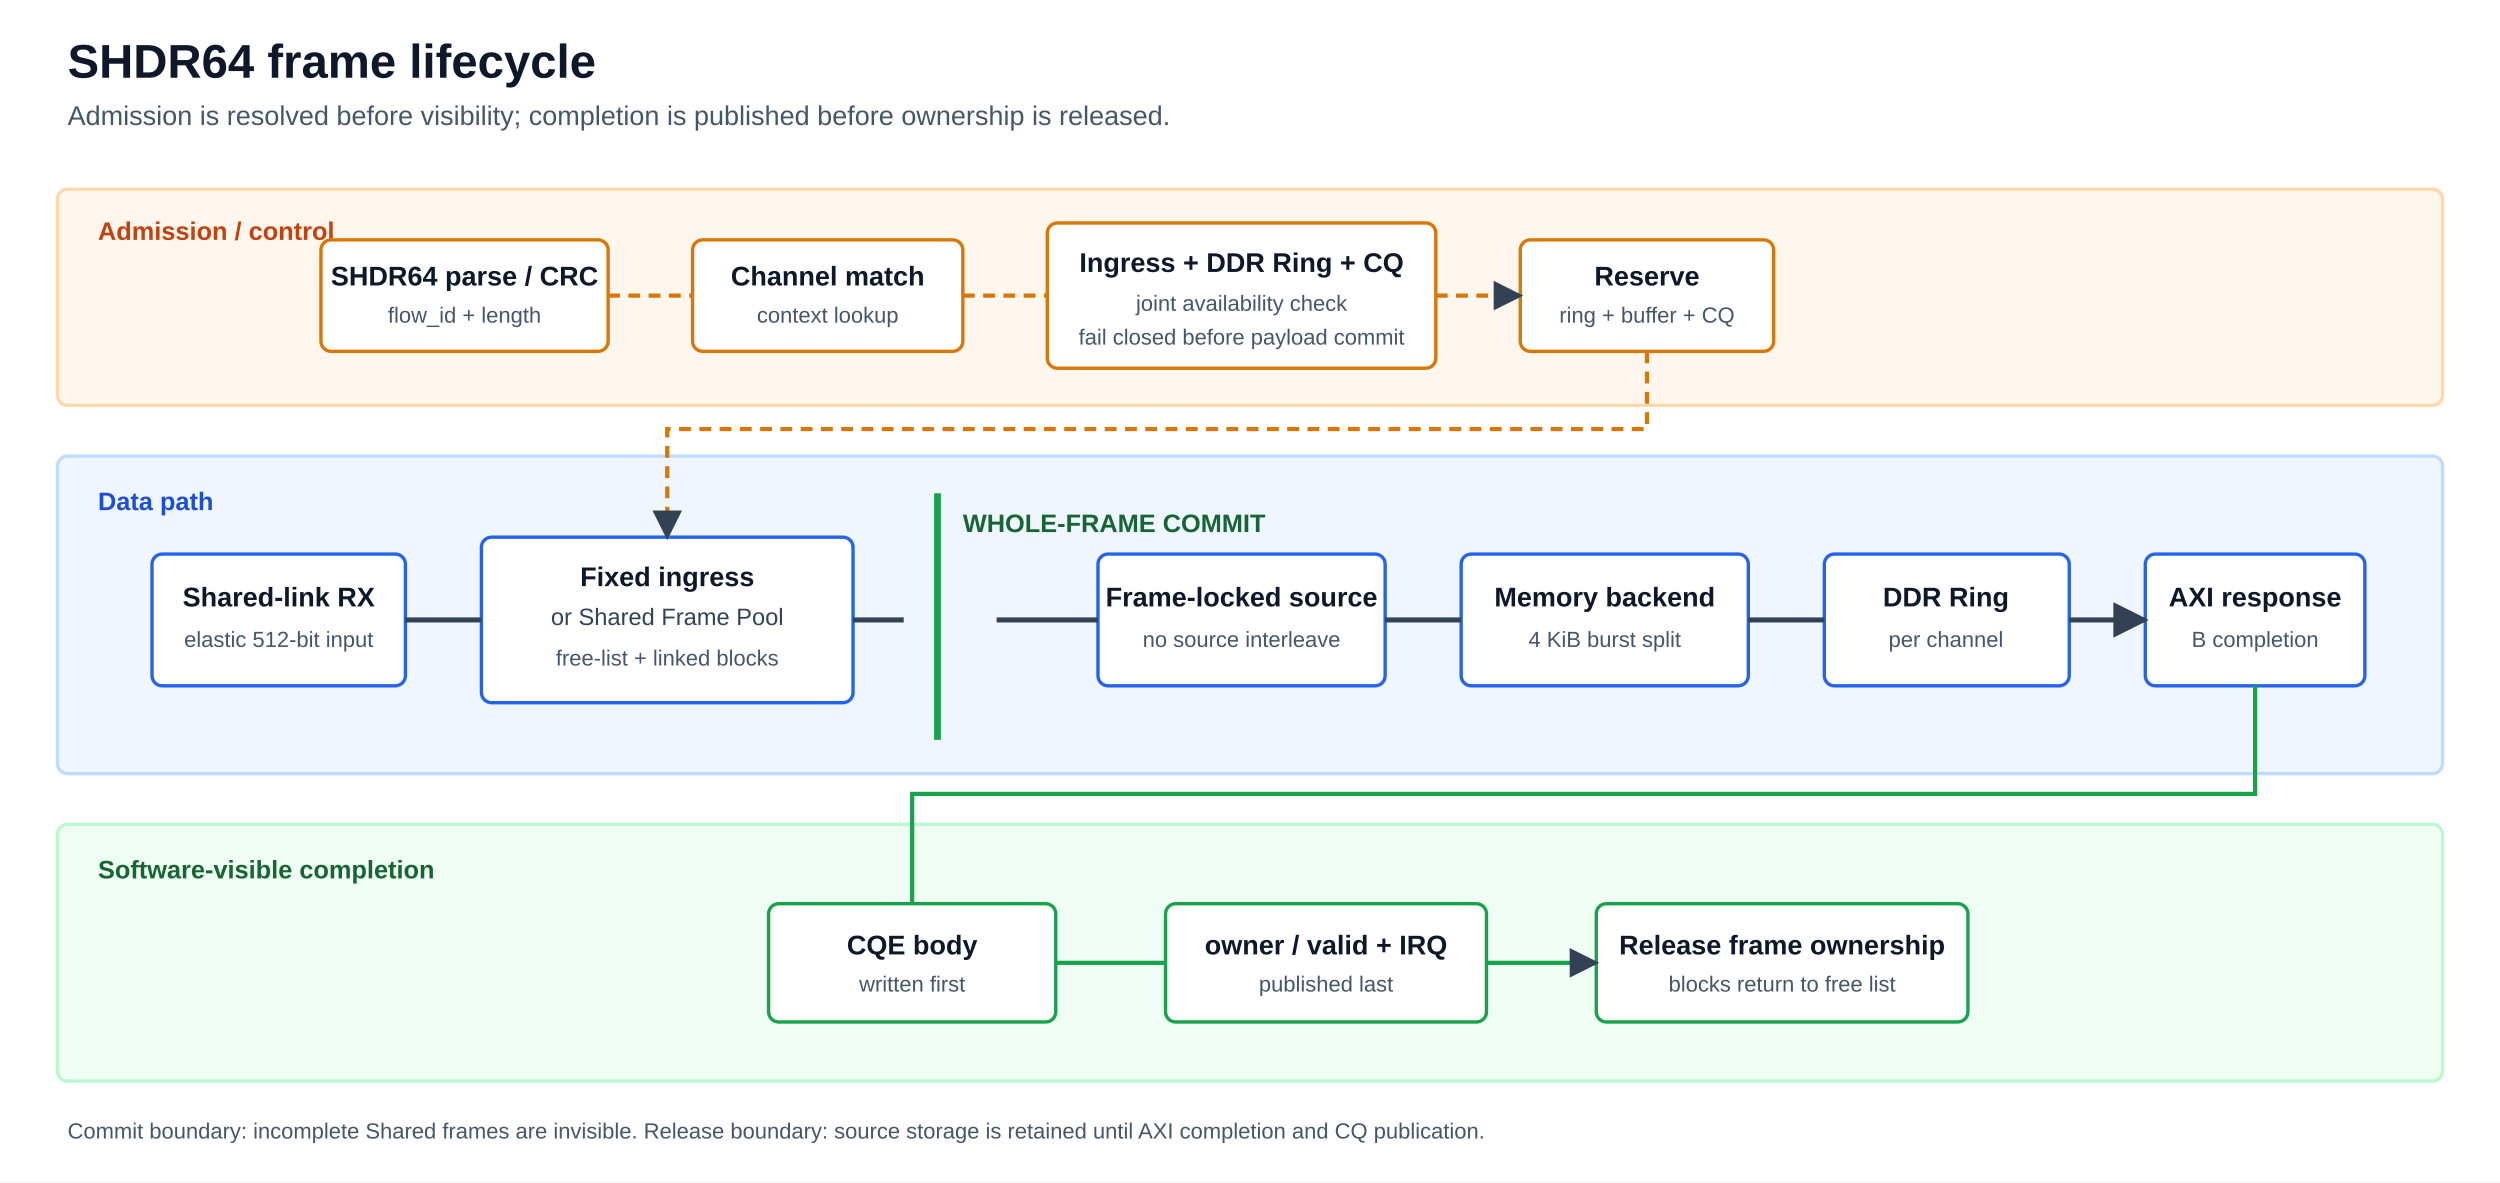
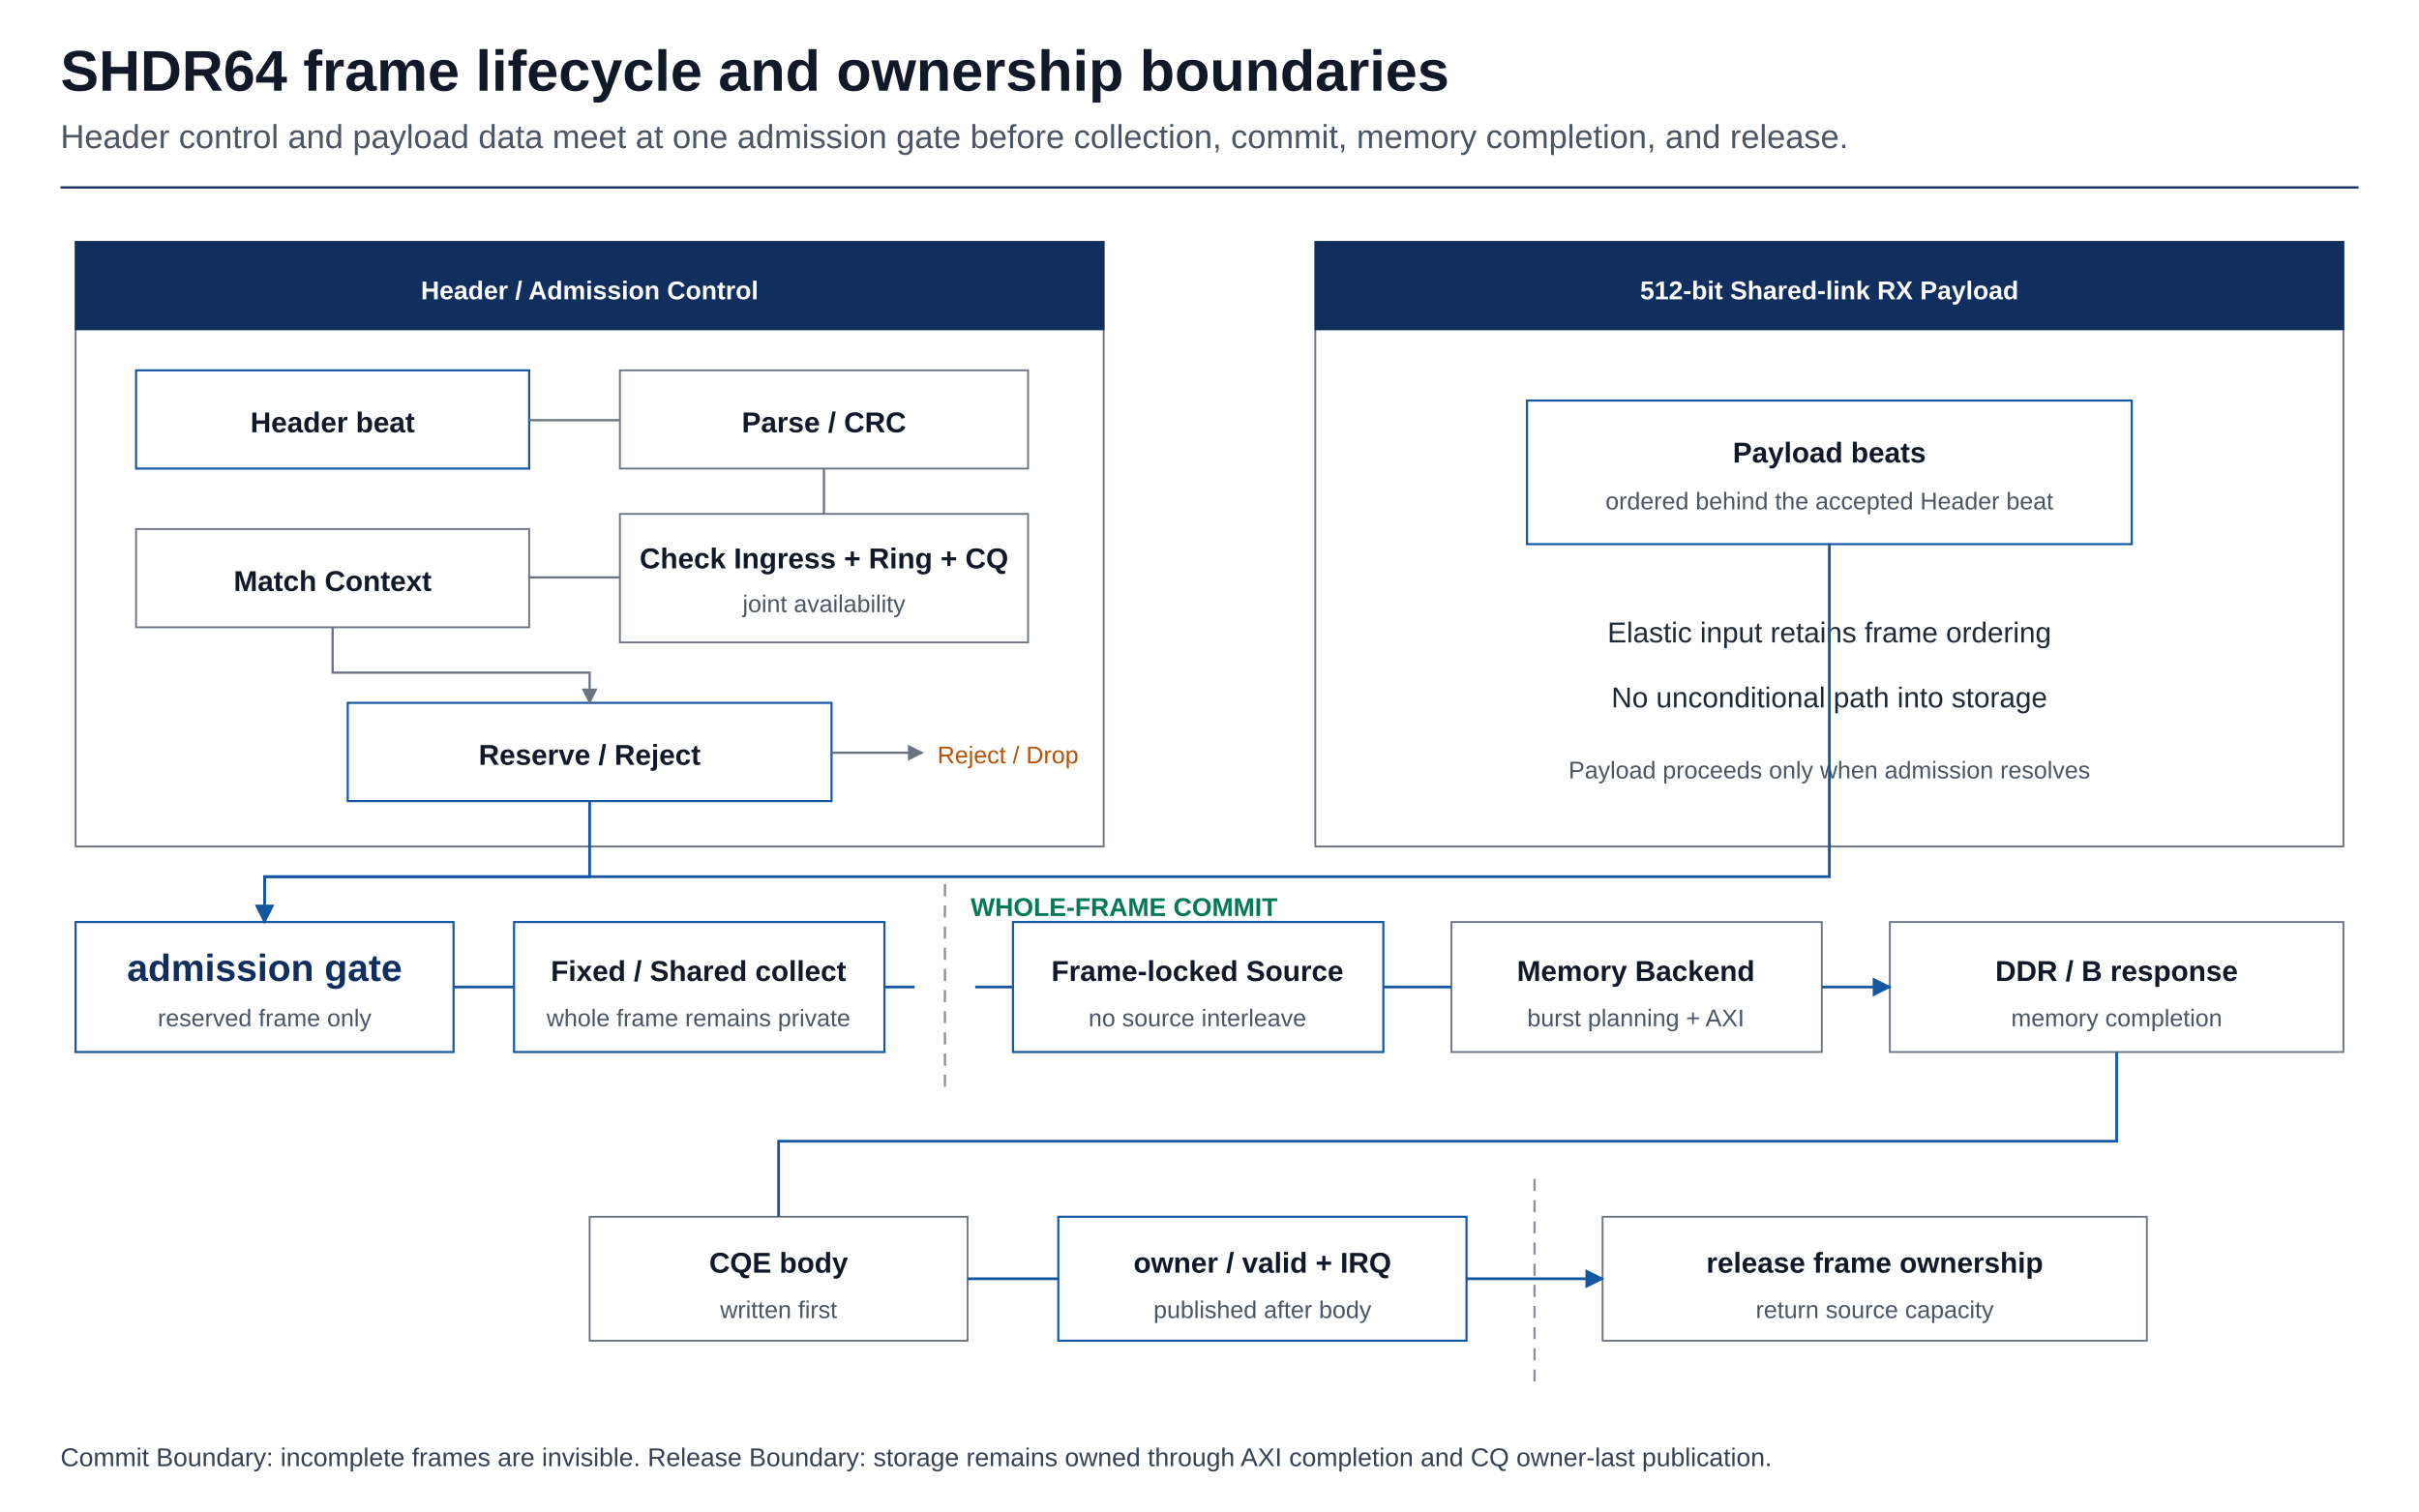
- <svg xmlns="http://www.w3.org/2000/svg" width="1480" height="700" viewBox="0 0 1480 700" role="img" aria-labelledby="title desc">
+ <svg xmlns="http://www.w3.org/2000/svg" width="1600" height="1000" viewBox="0 0 1600 1000" preserveAspectRatio="xMidYMid meet" role="img" aria-labelledby="title desc" data-theme-contract="mrtc-engineering-report">
  <defs>
-     <marker id="life-arrow" viewBox="0 0 10 10" refX="9" refY="5" markerWidth="7" markerHeight="7" orient="auto">
-       <path d="M0 0 L10 5 L0 10 z" fill="#334155" />
+     <marker id="arrow" viewBox="0 0 10 10" refX="9" refY="5" markerWidth="7" markerHeight="7" orient="auto">
+       <path d="M0 0 L10 5 L0 10 z" fill="#6b7280" />
+     </marker>
+     <marker id="arrow-blue" viewBox="0 0 10 10" refX="9" refY="5" markerWidth="7" markerHeight="7" orient="auto">
+       <path d="M0 0 L10 5 L0 10 z" fill="#1456a0" />
    </marker>
  </defs>
-   <style>.title{font:700 28px Arial,sans-serif;fill:#0f172a}.sub{font:400 16px Arial,sans-serif;fill:#475569}.lane{font:700 15px Arial,sans-serif}.head{font:700 16px Arial,sans-serif;fill:#0f172a}.body{font:400 14px Arial,sans-serif;fill:#334155}.tiny{font:400 13px Arial,sans-serif;fill:#475569}.box{stroke-width:2;rx:6}.flow{stroke:#334155;stroke-width:3;fill:none;marker-end:url(#life-arrow)}.dash{stroke:#d97706;stroke-width:2.5;stroke-dasharray:7 5;fill:none;marker-end:url(#life-arrow)}.soft{stroke:#16a34a;stroke-width:2.5;fill:none;marker-end:url(#life-arrow)}</style>
-   <rect width="1480" height="700" fill="#ffffff" />
-   <text x="40" y="46" class="title">SHDR64 frame lifecycle</text>
-   <text x="40" y="74" class="sub">Admission is resolved before visibility; completion is published before ownership is released.</text>
-   <rect x="34" y="112" width="1412" height="128" fill="#fff7ed" stroke="#fed7aa" class="box" />
-   <text x="58" y="142" class="lane" fill="#c2410c">Admission / control</text>
-   <rect x="190" y="142" width="170" height="66" fill="#ffffff" stroke="#d97706" class="box" />
-   <text x="275" y="169" text-anchor="middle" class="head">SHDR64 parse / CRC</text>
-   <text x="275" y="191" text-anchor="middle" class="tiny">flow_id + length</text>
-   <rect x="410" y="142" width="160" height="66" fill="#ffffff" stroke="#d97706" class="box" />
-   <text x="490" y="169" text-anchor="middle" class="head">Channel match</text>
-   <text x="490" y="191" text-anchor="middle" class="tiny">context lookup</text>
-   <rect x="620" y="132" width="230" height="86" fill="#ffffff" stroke="#d97706" class="box" />
-   <text x="735" y="161" text-anchor="middle" class="head">Ingress + DDR Ring + CQ</text>
-   <text x="735" y="184" text-anchor="middle" class="tiny">joint availability check</text>
-   <text x="735" y="204" text-anchor="middle" class="tiny">fail closed before payload commit</text>
-   <rect x="900" y="142" width="150" height="66" fill="#ffffff" stroke="#d97706" class="box" />
-   <text x="975" y="169" text-anchor="middle" class="head">Reserve</text>
-   <text x="975" y="191" text-anchor="middle" class="tiny">ring + buffer + CQ</text>
-   <path d="M360 175 H410 M570 175 H620 M850 175 H900" class="dash" />
-   <rect x="34" y="270" width="1412" height="188" fill="#eff6ff" stroke="#bfdbfe" class="box" />
-   <text x="58" y="302" class="lane" fill="#1d4ed8">Data path</text>
-   <rect x="90" y="328" width="150" height="78" fill="#ffffff" stroke="#2563eb" class="box" />
-   <text x="165" y="359" text-anchor="middle" class="head">Shared-link RX</text>
-   <text x="165" y="383" text-anchor="middle" class="tiny">elastic 512-bit input</text>
-   <rect x="285" y="318" width="220" height="98" fill="#ffffff" stroke="#2563eb" class="box" />
-   <text x="395" y="347" text-anchor="middle" class="head">Fixed ingress</text>
-   <text x="395" y="370" text-anchor="middle" class="body">or Shared Frame Pool</text>
-   <text x="395" y="394" text-anchor="middle" class="tiny">free-list + linked blocks</text>
-   <path d="M975 208 V254 H395 V318" class="dash" />
-   <line x1="555" y1="292" x2="555" y2="438" stroke="#16a34a" stroke-width="4" />
-   <text x="570" y="315" class="lane" fill="#166534">WHOLE-FRAME COMMIT</text>
-   <rect x="650" y="328" width="170" height="78" fill="#ffffff" stroke="#2563eb" class="box" />
-   <text x="735" y="359" text-anchor="middle" class="head">Frame-locked source</text>
-   <text x="735" y="383" text-anchor="middle" class="tiny">no source interleave</text>
-   <rect x="865" y="328" width="170" height="78" fill="#ffffff" stroke="#2563eb" class="box" />
-   <text x="950" y="359" text-anchor="middle" class="head">Memory backend</text>
-   <text x="950" y="383" text-anchor="middle" class="tiny">4 KiB burst split</text>
-   <rect x="1080" y="328" width="145" height="78" fill="#ffffff" stroke="#2563eb" class="box" />
-   <text x="1152" y="359" text-anchor="middle" class="head">DDR Ring</text>
-   <text x="1152" y="383" text-anchor="middle" class="tiny">per channel</text>
-   <rect x="1270" y="328" width="130" height="78" fill="#ffffff" stroke="#2563eb" class="box" />
-   <text x="1335" y="359" text-anchor="middle" class="head">AXI response</text>
-   <text x="1335" y="383" text-anchor="middle" class="tiny">B completion</text>
-   <path d="M240 367 H285 M505 367 H535 M590 367 H650 M820 367 H865 M1035 367 H1080 M1225 367 H1270" class="flow" />
-   <rect x="34" y="488" width="1412" height="152" fill="#f0fdf4" stroke="#bbf7d0" class="box" />
-   <text x="58" y="520" class="lane" fill="#166534">Software-visible completion</text>
-   <rect x="455" y="535" width="170" height="70" fill="#ffffff" stroke="#16a34a" class="box" />
-   <text x="540" y="565" text-anchor="middle" class="head">CQE body</text>
-   <text x="540" y="587" text-anchor="middle" class="tiny">written first</text>
-   <rect x="690" y="535" width="190" height="70" fill="#ffffff" stroke="#16a34a" class="box" />
-   <text x="785" y="565" text-anchor="middle" class="head">owner / valid + IRQ</text>
-   <text x="785" y="587" text-anchor="middle" class="tiny">published last</text>
-   <rect x="945" y="535" width="220" height="70" fill="#ffffff" stroke="#16a34a" class="box" />
-   <text x="1055" y="565" text-anchor="middle" class="head">Release frame ownership</text>
-   <text x="1055" y="587" text-anchor="middle" class="tiny">blocks return to free list</text>
-   <path d="M1335 406 V470 H540 V535 M625 570 H690 M880 570 H945" class="soft" />
-   <text x="40" y="674" class="tiny">Commit boundary: incomplete Shared frames are invisible. Release boundary: source storage is retained until AXI completion and CQ publication.</text>
+   <style>.title{font:700 38px Arial,Helvetica,sans-serif;fill:#111827}
+     .subtitle{font:400 22px Arial,Helvetica,sans-serif;fill:#4b5563}
+     .panel-title{font:700 25px Arial,Helvetica,sans-serif;fill:#102f5e}
+     .section{font:700 22px Arial,Helvetica,sans-serif;fill:#111827}
+     .body{font:400 19px Arial,Helvetica,sans-serif;fill:#1f2937}
+     .body-bold{font:700 19px Arial,Helvetica,sans-serif;fill:#111827}
+     .metric{font:700 23px Arial,Helvetica,sans-serif;fill:#1456a0}
+     .small{font:400 16px Arial,Helvetica,sans-serif;fill:#4b5563}
+     .foot{font:400 17px Arial,Helvetica,sans-serif;fill:#374151}
+     .table-head{font:700 17px Arial,Helvetica,sans-serif;fill:#ffffff}
+     .table-header{font:700 16px Arial,Helvetica,sans-serif;fill:#111827}
+     .table{font:400 17px Arial,Helvetica,sans-serif;fill:#1f2937}
+     .table-strong{font:700 17px Arial,Helvetica,sans-serif;fill:#1456a0}
+     .rule{stroke:#102f5e;stroke-width:1.5}
+     .thin{stroke:#9ca3af;stroke-width:1}
+     .box{fill:#ffffff;stroke:#6b7280;stroke-width:1.2}
+     .box-blue{fill:#ffffff;stroke:#1456a0;stroke-width:1.4}
+     .panel-header{fill:#102f5e;stroke:#102f5e;stroke-width:1}
+     .flow{fill:none;stroke:#6b7280;stroke-width:1.5;marker-end:url(#arrow)}
+     .flow-blue{fill:none;stroke:#1456a0;stroke-width:1.8;marker-end:url(#arrow-blue)}
+     .flow-return{fill:none;stroke:#1456a0;stroke-width:1.8;marker-end:url(#arrow-blue)}
+     .boundary{fill:none;stroke:#8b9199;stroke-width:1.5;stroke-dasharray:8 6}
+     .orange{fill:#b45309}
+     .green{fill:#047857}</style>
+   <rect width="1600" height="1000" fill="#ffffff" />
+   <g data-layout-region="page-header">
+     <rect data-layout-box="true" x="30" y="18" width="1540" height="112" fill="none" stroke="none" />
+     <text x="40" y="60" class="title">SHDR64 frame lifecycle and ownership boundaries</text>
+     <text x="40" y="98" class="subtitle">Header control and payload data meet at one admission gate before collection, commit, memory completion, and release.</text>
+     <line x1="40" y1="124" x2="1560" y2="124" class="rule" />
+   </g>
+   <g id="header-control-path" data-path="header-control" data-layout-region="lifecycle-control">
+     <rect data-layout-box="true" x="50" y="160" width="680" height="400" class="box" />
+     <rect x="50" y="160" width="680" height="58" class="panel-header" />
+     <text x="390" y="198" text-anchor="middle" class="table-head">Header / Admission Control</text>
+     <rect id="header-beat" x="90" y="245" width="260" height="65" class="box-blue" />
+     <text x="220" y="286" text-anchor="middle" class="body-bold">Header beat</text>
+     <rect id="parse-crc" x="410" y="245" width="270" height="65" class="box" />
+     <text x="545" y="286" text-anchor="middle" class="body-bold">Parse / CRC</text>
+     <rect id="match-context" x="90" y="350" width="260" height="65" class="box" />
+     <text x="220" y="391" text-anchor="middle" class="body-bold">Match Context</text>
+     <rect id="check-resources" x="410" y="340" width="270" height="85" class="box" />
+     <text x="545" y="376" text-anchor="middle" class="body-bold">Check Ingress + Ring + CQ</text>
+     <text x="545" y="405" text-anchor="middle" class="small">joint availability</text>
+     <rect id="reserve-reject" x="230" y="465" width="320" height="65" class="box-blue" />
+     <text x="390" y="506" text-anchor="middle" class="body-bold">Reserve / Reject</text>
+     <path d="M350 278 H410 M545 310 V340 M410 382 H350 M220 415 V445 H390 V465" class="flow" />
+     <path id="reject-drop" d="M550 498 H610" class="flow" />
+     <text x="620" y="505" class="small orange">Reject / Drop</text>
+   </g>
+   <g id="payload-data-path" data-path="payload" data-layout-region="lifecycle-payload">
+     <rect data-layout-box="true" x="870" y="160" width="680" height="400" class="box" />
+     <rect x="870" y="160" width="680" height="58" class="panel-header" />
+     <text x="1210" y="198" text-anchor="middle" class="table-head">512-bit Shared-link RX Payload</text>
+     <rect id="payload-beats" x="1010" y="265" width="400" height="95" class="box-blue" />
+     <text x="1210" y="306" text-anchor="middle" class="body-bold">Payload beats</text>
+     <text x="1210" y="337" text-anchor="middle" class="small">ordered behind the accepted Header beat</text>
+     <text x="1210" y="425" text-anchor="middle" class="body">Elastic input retains frame ordering</text>
+     <text x="1210" y="468" text-anchor="middle" class="body">No unconditional path into storage</text>
+     <text x="1210" y="515" text-anchor="middle" class="small">Payload proceeds only when admission resolves</text>
+   </g>
+   <g id="admission-gate" data-requires="header-control,payload" data-layout-region="lifecycle-gate">
+     <rect data-layout-box="true" x="50" y="610" width="250" height="86" class="box-blue" />
+     <text x="175" y="649" text-anchor="middle" class="panel-title">admission gate</text>
+     <text x="175" y="679" text-anchor="middle" class="small">reserved frame only</text>
+   </g>
+   <path id="control-to-admission" data-connects="header-control-to-admission" d="M390 530 V580 H175 V610" class="flow-blue" />
+   <path id="payload-to-admission" data-connects="payload-to-admission" d="M1210 360 V580 H175 V610" class="flow-blue" />
+   <g data-layout-region="lifecycle-data-chain">
+     <rect data-layout-box="true" x="330" y="580" width="1220" height="140" fill="none" stroke="none" />
+     <rect id="frame-collect" x="340" y="610" width="245" height="86" class="box-blue" />
+     <text x="462" y="649" text-anchor="middle" class="body-bold">Fixed / Shared collect</text>
+     <text x="462" y="679" text-anchor="middle" class="small">whole frame remains private</text>
+     <line id="commit-boundary" data-boundary-order="1" x1="625" y1="585" x2="625" y2="720" class="boundary" />
+     <text x="642" y="606" class="table-strong green">WHOLE-FRAME COMMIT</text>
+     <rect id="frame-locked-source" x="670" y="610" width="245" height="86" class="box-blue" />
+     <text x="792" y="649" text-anchor="middle" class="body-bold">Frame-locked Source</text>
+     <text x="792" y="679" text-anchor="middle" class="small">no source interleave</text>
+     <rect id="memory-backend" x="960" y="610" width="245" height="86" class="box" />
+     <text x="1082" y="649" text-anchor="middle" class="body-bold">Memory Backend</text>
+     <text x="1082" y="679" text-anchor="middle" class="small">burst planning + AXI</text>
+     <rect id="ddr-b-response" x="1250" y="610" width="300" height="86" class="box" />
+     <text x="1400" y="649" text-anchor="middle" class="body-bold">DDR / B response</text>
+     <text x="1400" y="679" text-anchor="middle" class="small">memory completion</text>
+     <path d="M300 653 H340 M585 653 H605 M645 653 H670 M915 653 H960 M1205 653 H1250" class="flow-blue" />
+   </g>
+   <g data-layout-region="lifecycle-completion">
+     <rect data-layout-box="true" x="350" y="790" width="1200" height="120" fill="none" stroke="none" />
+     <rect id="cqe-body" data-completion-order="1" x="390" y="805" width="250" height="82" class="box" />
+     <text x="515" y="842" text-anchor="middle" class="body-bold">CQE body</text>
+     <text x="515" y="872" text-anchor="middle" class="small">written first</text>
+     <rect id="owner-valid" data-completion-order="2" x="700" y="805" width="270" height="82" class="box-blue" />
+     <text x="835" y="842" text-anchor="middle" class="body-bold">owner / valid + IRQ</text>
+     <text x="835" y="872" text-anchor="middle" class="small">published after body</text>
+     <line id="release-boundary" data-boundary-order="2" x1="1015" y1="780" x2="1015" y2="915" class="boundary" />
+     <rect id="release-frame-ownership" data-completion-order="3" x="1060" y="805" width="360" height="82" class="box" />
+     <text x="1240" y="842" text-anchor="middle" class="body-bold">release frame ownership</text>
+     <text x="1240" y="872" text-anchor="middle" class="small">return source capacity</text>
+     <path d="M1400 696 V755 H515 V805 M640 846 H700 M970 846 H1060" class="flow-blue" />
+   </g>
+   <g data-layout-region="lifecycle-footnote">
+     <rect data-layout-box="true" x="40" y="940" width="1520" height="45" fill="none" stroke="none" />
+     <text x="40" y="970" class="foot">Commit Boundary: incomplete frames are invisible. Release Boundary: storage remains owned through AXI completion and CQ owner-last publication.</text>
+   </g>
</svg>
